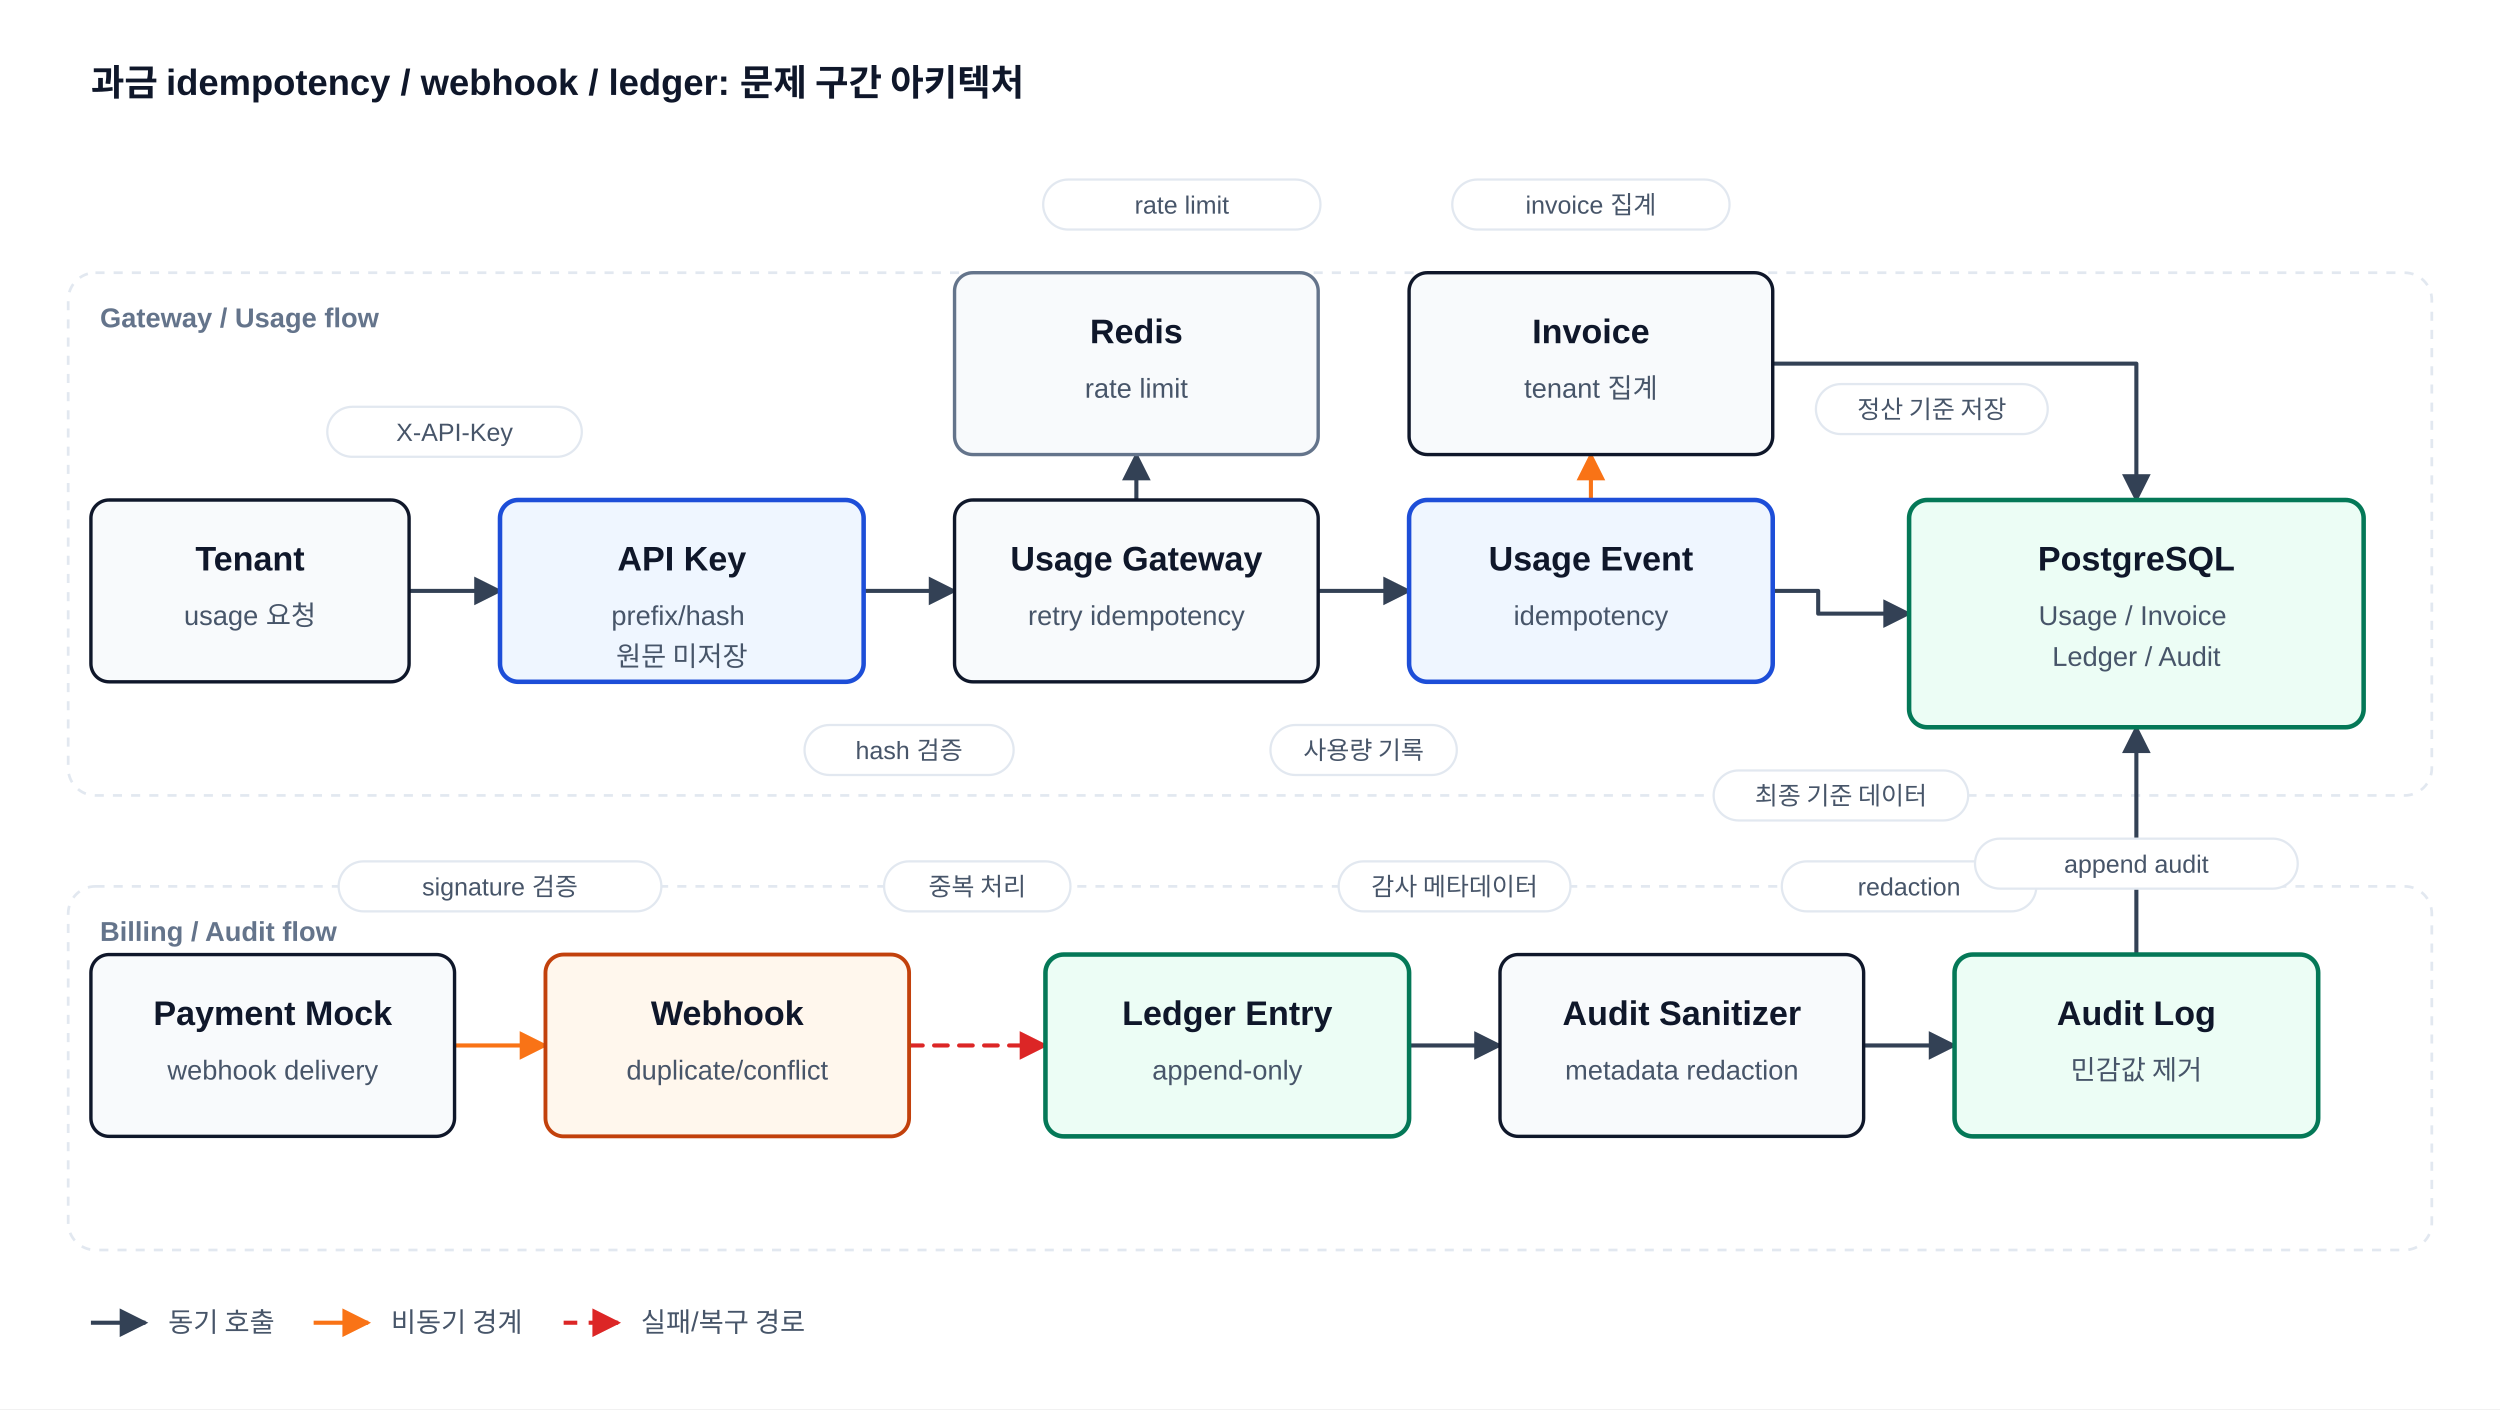
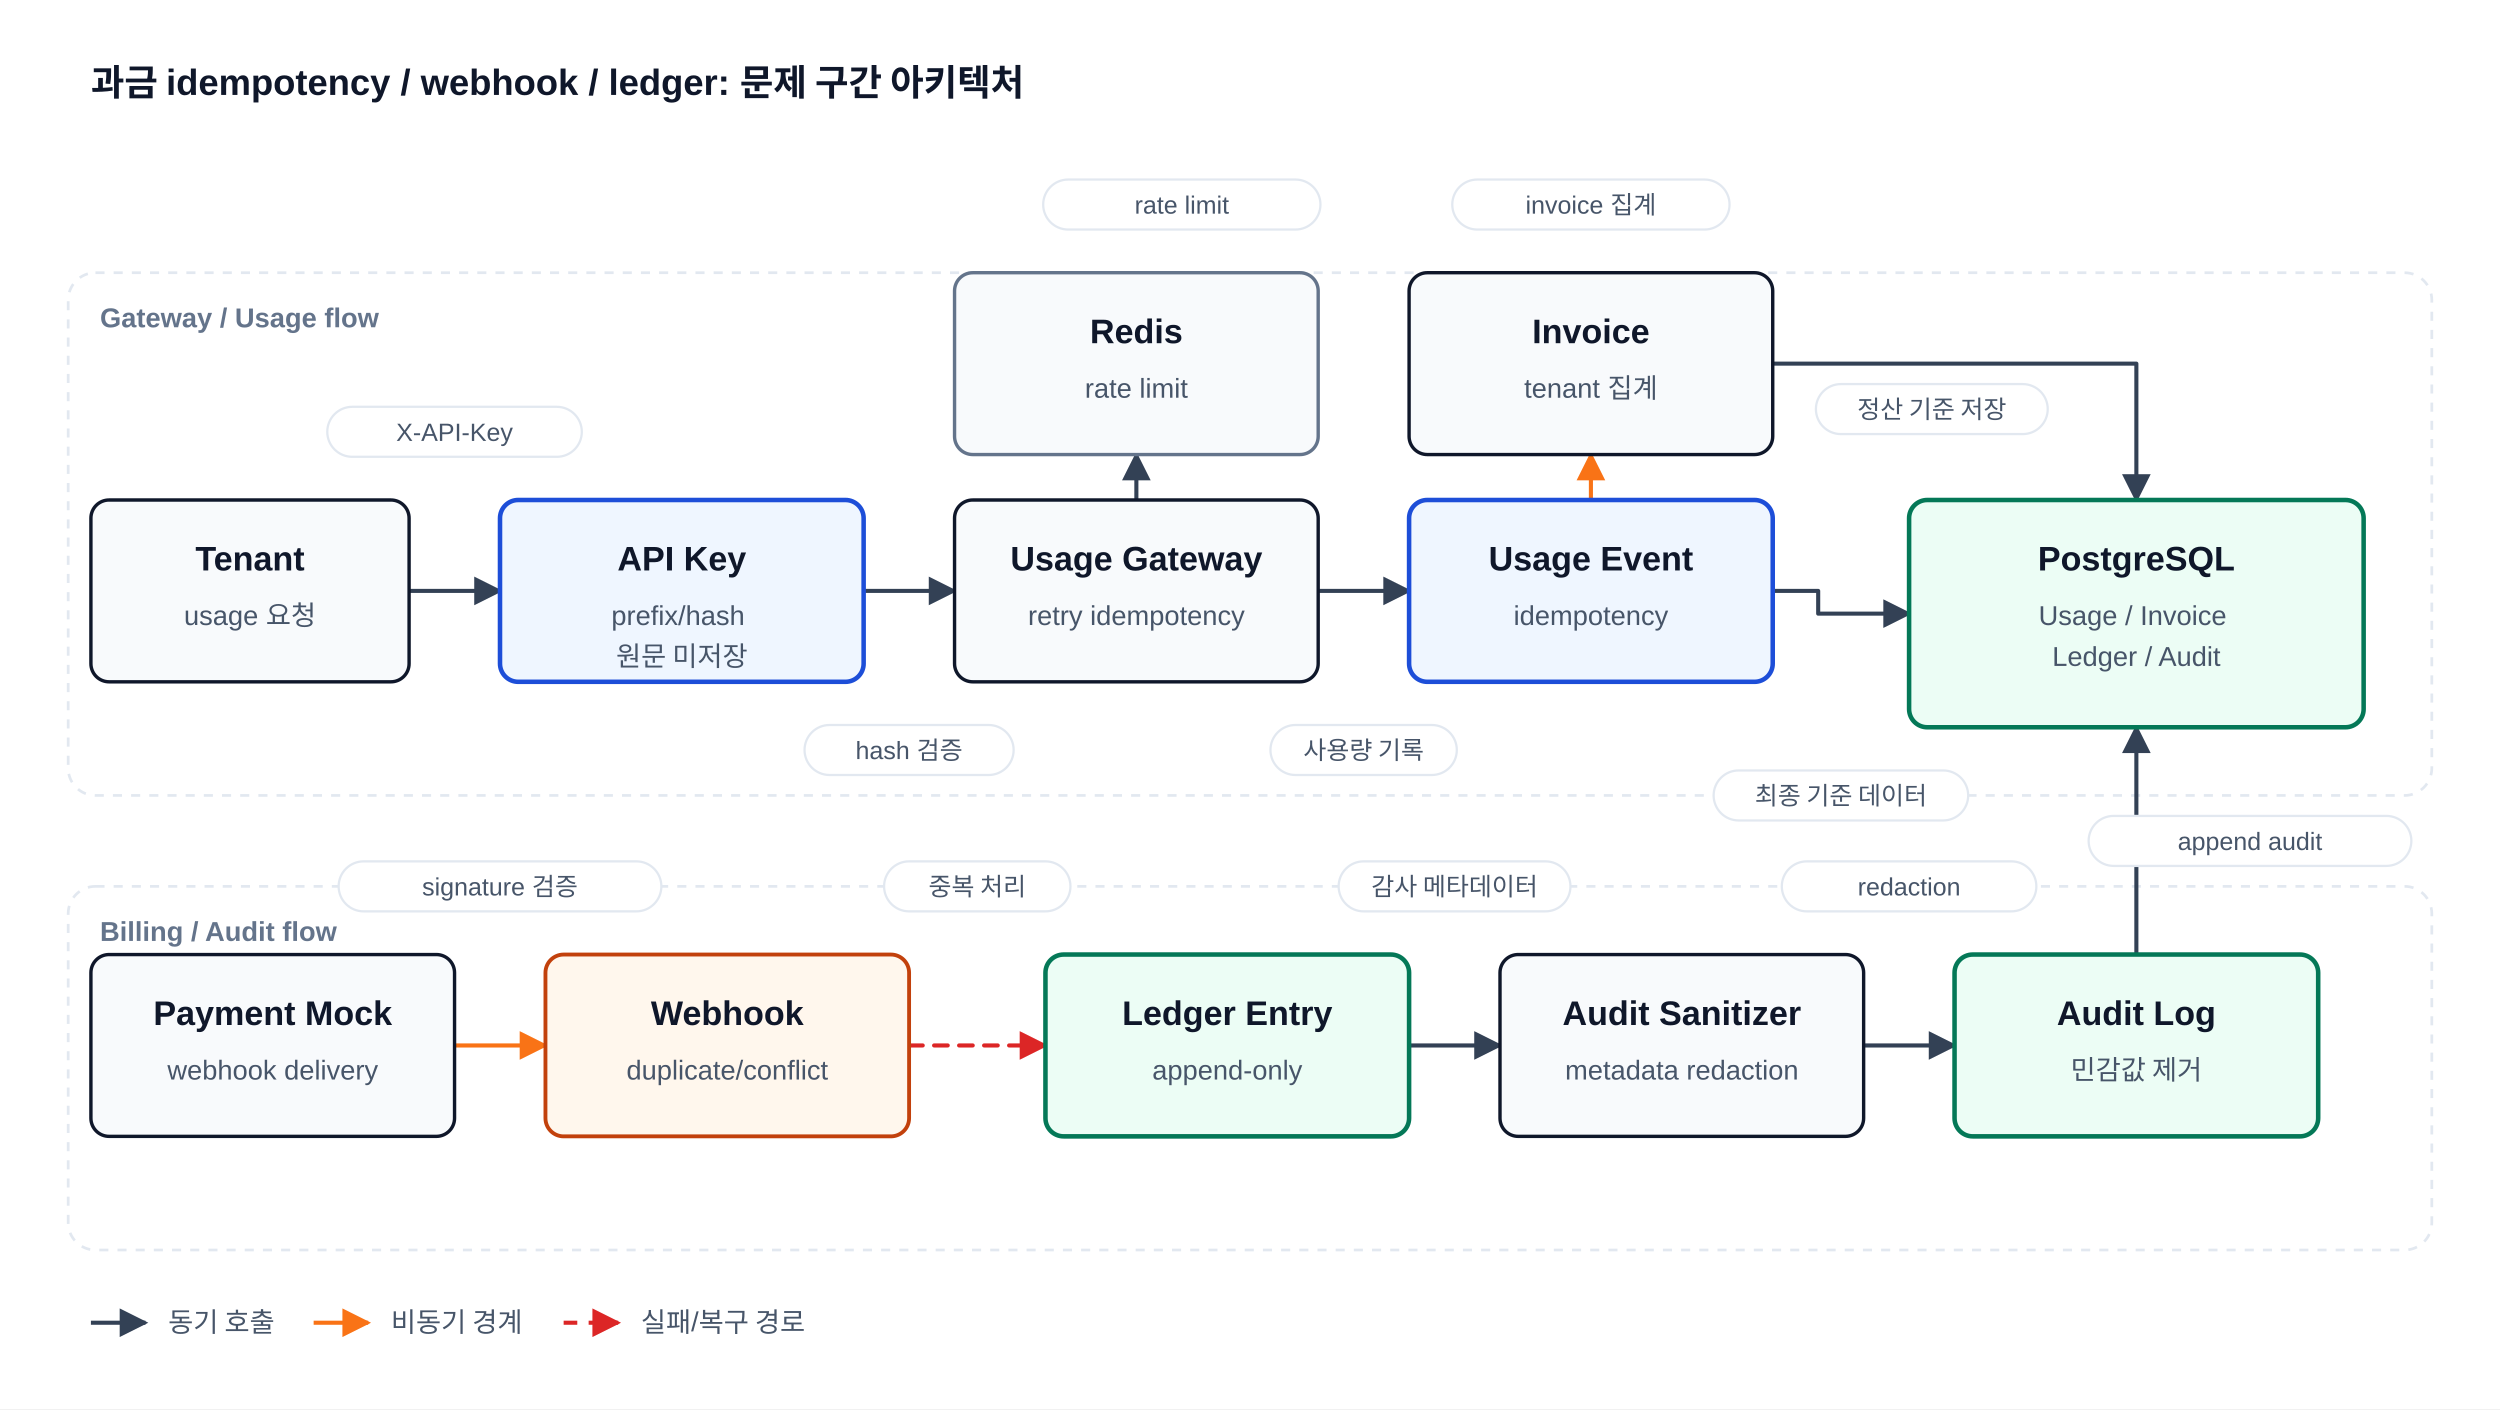
<svg xmlns="http://www.w3.org/2000/svg" width="1100" height="620" viewBox="0 0 1100 620" role="img" aria-labelledby="billing-idempotency-webhook-ledger-title billing-idempotency-webhook-ledger-desc">
  <rect width="1100" height="620" fill="#ffffff" />
  <defs>
    <marker id="arrow-sync" viewBox="0 0 10 10" refX="9" refY="5" markerWidth="7" markerHeight="7" orient="auto-start-reverse">
      <path d="M 0 0 L 10 5 L 0 10 z" fill="#334155" />
    </marker>
    <marker id="arrow-async" viewBox="0 0 10 10" refX="9" refY="5" markerWidth="7" markerHeight="7" orient="auto-start-reverse">
      <path d="M 0 0 L 10 5 L 0 10 z" fill="#f97316" />
    </marker>
    <marker id="arrow-failure" viewBox="0 0 10 10" refX="9" refY="5" markerWidth="7" markerHeight="7" orient="auto-start-reverse">
      <path d="M 0 0 L 10 5 L 0 10 z" fill="#dc2626" />
    </marker>
    <marker id="arrow-replay" viewBox="0 0 10 10" refX="9" refY="5" markerWidth="7" markerHeight="7" orient="auto-start-reverse">
      <path d="M 0 0 L 10 5 L 0 10 z" fill="#7c3aed" />
    </marker>
  </defs>
  <g id="background">
    <text x="40" y="42" text-anchor="start" font-family="Arial, sans-serif" font-size="16" font-weight="700" fill="#0f172a">과금 idempotency / webhook / ledger: 문제 구간 아키텍처</text>
  </g>
  <g id="containers">
    <g id="container-usage">
      <rect x="30" y="120" width="1040" height="230" rx="12" fill="#ffffff" stroke="#e2e8f0" stroke-width="1.2" stroke-dasharray="4 4" />
      <text x="44" y="144" text-anchor="start" font-family="Arial, sans-serif" font-size="12" font-weight="700" fill="#64748b">Gateway / Usage flow</text>
    </g>
    <g id="container-billing">
      <rect x="30" y="390" width="1040" height="160" rx="12" fill="#ffffff" stroke="#e2e8f0" stroke-width="1.2" stroke-dasharray="4 4" />
      <text x="44" y="414" text-anchor="start" font-family="Arial, sans-serif" font-size="12" font-weight="700" fill="#64748b">Billing / Audit flow</text>
    </g>
  </g>
  <g id="edges">
    <path id="edge-tenant-to-api-key" d="M 180 260 H 220" fill="none" stroke="#334155" stroke-width="1.8" stroke-linecap="round" stroke-linejoin="round" marker-end="url(#arrow-sync)" />
    <path id="edge-api-key-to-gateway" d="M 380 260 H 420" fill="none" stroke="#334155" stroke-width="1.8" stroke-linecap="round" stroke-linejoin="round" marker-end="url(#arrow-sync)" />
    <path id="edge-gateway-to-usage-event" d="M 580 260 H 620" fill="none" stroke="#334155" stroke-width="1.8" stroke-linecap="round" stroke-linejoin="round" marker-end="url(#arrow-sync)" />
    <path id="edge-gateway-to-redis" d="M 500 220 V 200" fill="none" stroke="#334155" stroke-width="1.8" stroke-linecap="round" stroke-linejoin="round" marker-end="url(#arrow-sync)" />
    <path id="edge-usage-event-to-invoice" d="M 700 220 V 200" fill="none" stroke="#f97316" stroke-width="1.8" stroke-linecap="round" stroke-linejoin="round" marker-end="url(#arrow-async)" />
    <path id="edge-invoice-to-postgres" d="M 780 160 H 800 H 940 V 220" fill="none" stroke="#334155" stroke-width="1.8" stroke-linecap="round" stroke-linejoin="round" marker-end="url(#arrow-sync)" />
    <path id="edge-usage-to-postgres" d="M 780 260 H 800 V 270 H 840" fill="none" stroke="#334155" stroke-width="1.8" stroke-linecap="round" stroke-linejoin="round" marker-end="url(#arrow-sync)" />
    <path id="edge-provider-to-webhook" d="M 200 460 H 240" fill="none" stroke="#f97316" stroke-width="1.8" stroke-linecap="round" stroke-linejoin="round" marker-end="url(#arrow-async)" />
    <path id="edge-webhook-to-ledger" d="M 400 460 H 460" fill="none" stroke="#dc2626" stroke-width="1.8" stroke-linecap="round" stroke-linejoin="round" stroke-dasharray="6 5" marker-end="url(#arrow-failure)" />
    <path id="edge-ledger-to-sanitizer" d="M 620 460 H 660" fill="none" stroke="#334155" stroke-width="1.8" stroke-linecap="round" stroke-linejoin="round" marker-end="url(#arrow-sync)" />
    <path id="edge-sanitizer-to-audit" d="M 820 460 H 860" fill="none" stroke="#334155" stroke-width="1.8" stroke-linecap="round" stroke-linejoin="round" marker-end="url(#arrow-sync)" />
    <path id="edge-audit-to-postgres" d="M 940 420 V 320" fill="none" stroke="#334155" stroke-width="1.8" stroke-linecap="round" stroke-linejoin="round" marker-end="url(#arrow-sync)" />
  </g>
  <g id="edge-labels">
    <g id="edge-label-tenant-to-api-key">
      <rect x="144" y="179" width="112" height="22" rx="11" fill="#ffffff" stroke="#e2e8f0" stroke-width="1" />
      <text x="200" y="194" text-anchor="middle" font-family="Arial, sans-serif" font-size="11" fill="#475569">X-API-Key</text>
    </g>
    <g id="edge-label-api-key-to-gateway">
      <rect x="354" y="319" width="92" height="22" rx="11" fill="#ffffff" stroke="#e2e8f0" stroke-width="1" />
      <text x="400" y="334" text-anchor="middle" font-family="Arial, sans-serif" font-size="11" fill="#475569">hash 검증</text>
    </g>
    <g id="edge-label-gateway-to-usage-event">
      <rect x="559" y="319" width="82" height="22" rx="11" fill="#ffffff" stroke="#e2e8f0" stroke-width="1" />
      <text x="600" y="334" text-anchor="middle" font-family="Arial, sans-serif" font-size="11" fill="#475569">사용량 기록</text>
    </g>
    <g id="edge-label-gateway-to-redis">
      <rect x="459" y="79" width="122" height="22" rx="11" fill="#ffffff" stroke="#e2e8f0" stroke-width="1" />
      <text x="520" y="94" text-anchor="middle" font-family="Arial, sans-serif" font-size="11" fill="#475569">rate limit</text>
    </g>
    <g id="edge-label-usage-event-to-invoice">
      <rect x="639" y="79" width="122" height="22" rx="11" fill="#ffffff" stroke="#e2e8f0" stroke-width="1" />
      <text x="700" y="94" text-anchor="middle" font-family="Arial, sans-serif" font-size="11" fill="#475569">invoice 집계</text>
    </g>
    <g id="edge-label-invoice-to-postgres">
      <rect x="799" y="169" width="102" height="22" rx="11" fill="#ffffff" stroke="#e2e8f0" stroke-width="1" />
      <text x="850" y="184" text-anchor="middle" font-family="Arial, sans-serif" font-size="11" fill="#475569">정산 기준 저장</text>
    </g>
    <g id="edge-label-usage-to-postgres">
      <rect x="754" y="339" width="112" height="22" rx="11" fill="#ffffff" stroke="#e2e8f0" stroke-width="1" />
      <text x="810" y="354" text-anchor="middle" font-family="Arial, sans-serif" font-size="11" fill="#475569">최종 기준 데이터</text>
    </g>
    <g id="edge-label-provider-to-webhook">
      <rect x="149" y="379" width="142" height="22" rx="11" fill="#ffffff" stroke="#e2e8f0" stroke-width="1" />
      <text x="220" y="394" text-anchor="middle" font-family="Arial, sans-serif" font-size="11" fill="#475569">signature 검증</text>
    </g>
    <g id="edge-label-webhook-to-ledger">
      <rect x="389" y="379" width="82" height="22" rx="11" fill="#ffffff" stroke="#e2e8f0" stroke-width="1" />
      <text x="430" y="394" text-anchor="middle" font-family="Arial, sans-serif" font-size="11" fill="#475569">중복 처리</text>
    </g>
    <g id="edge-label-ledger-to-sanitizer">
      <rect x="589" y="379" width="102" height="22" rx="11" fill="#ffffff" stroke="#e2e8f0" stroke-width="1" />
      <text x="640" y="394" text-anchor="middle" font-family="Arial, sans-serif" font-size="11" fill="#475569">감사 메타데이터</text>
    </g>
    <g id="edge-label-sanitizer-to-audit">
      <rect x="784" y="379" width="112" height="22" rx="11" fill="#ffffff" stroke="#e2e8f0" stroke-width="1" />
      <text x="840" y="394" text-anchor="middle" font-family="Arial, sans-serif" font-size="11" fill="#475569">redaction</text>
    </g>
    <g id="edge-label-audit-to-postgres">
-       <rect x="869" y="369" width="142" height="22" rx="11" fill="#ffffff" stroke="#e2e8f0" stroke-width="1" />
-       <text x="940" y="384" text-anchor="middle" font-family="Arial, sans-serif" font-size="11" fill="#475569">append audit</text>
+       <rect x="919" y="359" width="142" height="22" rx="11" fill="#ffffff" stroke="#e2e8f0" stroke-width="1" />
+       <text x="990" y="374" text-anchor="middle" font-family="Arial, sans-serif" font-size="11" fill="#475569">append audit</text>
    </g>
  </g>
  <g id="nodes">
    <g id="node-tenant">
      <rect x="40" y="220" width="140" height="80" rx="8" fill="#f8fafc" stroke="#0f172a" stroke-width="1.5" />
      <text x="110" y="251" text-anchor="middle" font-family="Arial, sans-serif" font-size="15" font-weight="700" fill="#0f172a">Tenant</text>
      <text x="110" y="275" text-anchor="middle" font-family="Arial, sans-serif" font-size="12" font-weight="400" fill="#475569">
        <tspan x="110" dy="0">usage 요청</tspan>
      </text>
    </g>
    <g id="node-apiKey">
      <rect x="220" y="220" width="160" height="80" rx="8" fill="#eff6ff" stroke="#1d4ed8" stroke-width="2" />
      <text x="300" y="251" text-anchor="middle" font-family="Arial, sans-serif" font-size="15" font-weight="700" fill="#0f172a">API Key</text>
      <text x="300" y="275" text-anchor="middle" font-family="Arial, sans-serif" font-size="12" font-weight="400" fill="#475569">
        <tspan x="300" dy="0">prefix/hash</tspan>
        <tspan x="300" dy="18">원문 미저장</tspan>
      </text>
    </g>
    <g id="node-usageGateway">
      <rect x="420" y="220" width="160" height="80" rx="8" fill="#f8fafc" stroke="#0f172a" stroke-width="1.5" />
      <text x="500" y="251" text-anchor="middle" font-family="Arial, sans-serif" font-size="15" font-weight="700" fill="#0f172a">Usage Gateway</text>
      <text x="500" y="275" text-anchor="middle" font-family="Arial, sans-serif" font-size="12" font-weight="400" fill="#475569">
        <tspan x="500" dy="0">retry idempotency</tspan>
      </text>
    </g>
    <g id="node-redis">
      <rect x="420" y="120" width="160" height="80" rx="8" fill="#f8fafc" stroke="#64748b" stroke-width="1.5" />
      <text x="500" y="151" text-anchor="middle" font-family="Arial, sans-serif" font-size="15" font-weight="700" fill="#0f172a">Redis</text>
      <text x="500" y="175" text-anchor="middle" font-family="Arial, sans-serif" font-size="12" font-weight="400" fill="#475569">
        <tspan x="500" dy="0">rate limit</tspan>
      </text>
    </g>
    <g id="node-invoice">
      <rect x="620" y="120" width="160" height="80" rx="8" fill="#f8fafc" stroke="#0f172a" stroke-width="1.5" />
      <text x="700" y="151" text-anchor="middle" font-family="Arial, sans-serif" font-size="15" font-weight="700" fill="#0f172a">Invoice</text>
      <text x="700" y="175" text-anchor="middle" font-family="Arial, sans-serif" font-size="12" font-weight="400" fill="#475569">
        <tspan x="700" dy="0">tenant 집계</tspan>
      </text>
    </g>
    <g id="node-usageEvent">
      <rect x="620" y="220" width="160" height="80" rx="8" fill="#eff6ff" stroke="#1d4ed8" stroke-width="2" />
      <text x="700" y="251" text-anchor="middle" font-family="Arial, sans-serif" font-size="15" font-weight="700" fill="#0f172a">Usage Event</text>
      <text x="700" y="275" text-anchor="middle" font-family="Arial, sans-serif" font-size="12" font-weight="400" fill="#475569">
        <tspan x="700" dy="0">idempotency</tspan>
      </text>
    </g>
    <g id="node-postgres">
      <rect x="840" y="220" width="200" height="100" rx="8" fill="#ecfdf5" stroke="#047857" stroke-width="2" />
      <text x="940" y="251" text-anchor="middle" font-family="Arial, sans-serif" font-size="15" font-weight="700" fill="#0f172a">PostgreSQL</text>
      <text x="940" y="275" text-anchor="middle" font-family="Arial, sans-serif" font-size="12" font-weight="400" fill="#475569">
        <tspan x="940" dy="0">Usage / Invoice</tspan>
        <tspan x="940" dy="18">Ledger / Audit</tspan>
      </text>
    </g>
    <g id="node-provider">
      <rect x="40" y="420" width="160" height="80" rx="8" fill="#f8fafc" stroke="#0f172a" stroke-width="1.5" />
      <text x="120" y="451" text-anchor="middle" font-family="Arial, sans-serif" font-size="15" font-weight="700" fill="#0f172a">Payment Mock</text>
      <text x="120" y="475" text-anchor="middle" font-family="Arial, sans-serif" font-size="12" font-weight="400" fill="#475569">
        <tspan x="120" dy="0">webhook delivery</tspan>
      </text>
    </g>
    <g id="node-webhook">
      <rect x="240" y="420" width="160" height="80" rx="8" fill="#fff7ed" stroke="#c2410c" stroke-width="1.7" />
      <text x="320" y="451" text-anchor="middle" font-family="Arial, sans-serif" font-size="15" font-weight="700" fill="#0f172a">Webhook</text>
      <text x="320" y="475" text-anchor="middle" font-family="Arial, sans-serif" font-size="12" font-weight="400" fill="#475569">
        <tspan x="320" dy="0">duplicate/conflict</tspan>
      </text>
    </g>
    <g id="node-ledger">
      <rect x="460" y="420" width="160" height="80" rx="8" fill="#ecfdf5" stroke="#047857" stroke-width="2" />
      <text x="540" y="451" text-anchor="middle" font-family="Arial, sans-serif" font-size="15" font-weight="700" fill="#0f172a">Ledger Entry</text>
      <text x="540" y="475" text-anchor="middle" font-family="Arial, sans-serif" font-size="12" font-weight="400" fill="#475569">
        <tspan x="540" dy="0">append-only</tspan>
      </text>
    </g>
    <g id="node-sanitizer">
      <rect x="660" y="420" width="160" height="80" rx="8" fill="#f8fafc" stroke="#0f172a" stroke-width="1.5" />
      <text x="740" y="451" text-anchor="middle" font-family="Arial, sans-serif" font-size="15" font-weight="700" fill="#0f172a">Audit Sanitizer</text>
      <text x="740" y="475" text-anchor="middle" font-family="Arial, sans-serif" font-size="12" font-weight="400" fill="#475569">
        <tspan x="740" dy="0">metadata redaction</tspan>
      </text>
    </g>
    <g id="node-audit">
      <rect x="860" y="420" width="160" height="80" rx="8" fill="#ecfdf5" stroke="#047857" stroke-width="2" />
      <text x="940" y="451" text-anchor="middle" font-family="Arial, sans-serif" font-size="15" font-weight="700" fill="#0f172a">Audit Log</text>
      <text x="940" y="475" text-anchor="middle" font-family="Arial, sans-serif" font-size="12" font-weight="400" fill="#475569">
        <tspan x="940" dy="0">민감값 제거</tspan>
      </text>
    </g>
  </g>
  <g id="legend">
    <g transform="translate(40 572)">
      <line x1="0" y1="10" x2="24" y2="10" stroke="#334155" stroke-width="1.8" marker-end="url(#arrow-sync)" />
      <text x="34" y="14" font-family="Arial, sans-serif" font-size="12" fill="#475569">동기 호출</text>
    </g>
    <g transform="translate(138 572)">
      <line x1="0" y1="10" x2="24" y2="10" stroke="#f97316" stroke-width="1.8" marker-end="url(#arrow-async)" />
      <text x="34" y="14" font-family="Arial, sans-serif" font-size="12" fill="#475569">비동기 경계</text>
    </g>
    <g transform="translate(248 572)">
      <line x1="0" y1="10" x2="24" y2="10" stroke="#dc2626" stroke-width="1.8" stroke-dasharray="6 5" marker-end="url(#arrow-failure)" />
      <text x="34" y="14" font-family="Arial, sans-serif" font-size="12" fill="#475569">실패/복구 경로</text>
    </g>
  </g>
</svg>
